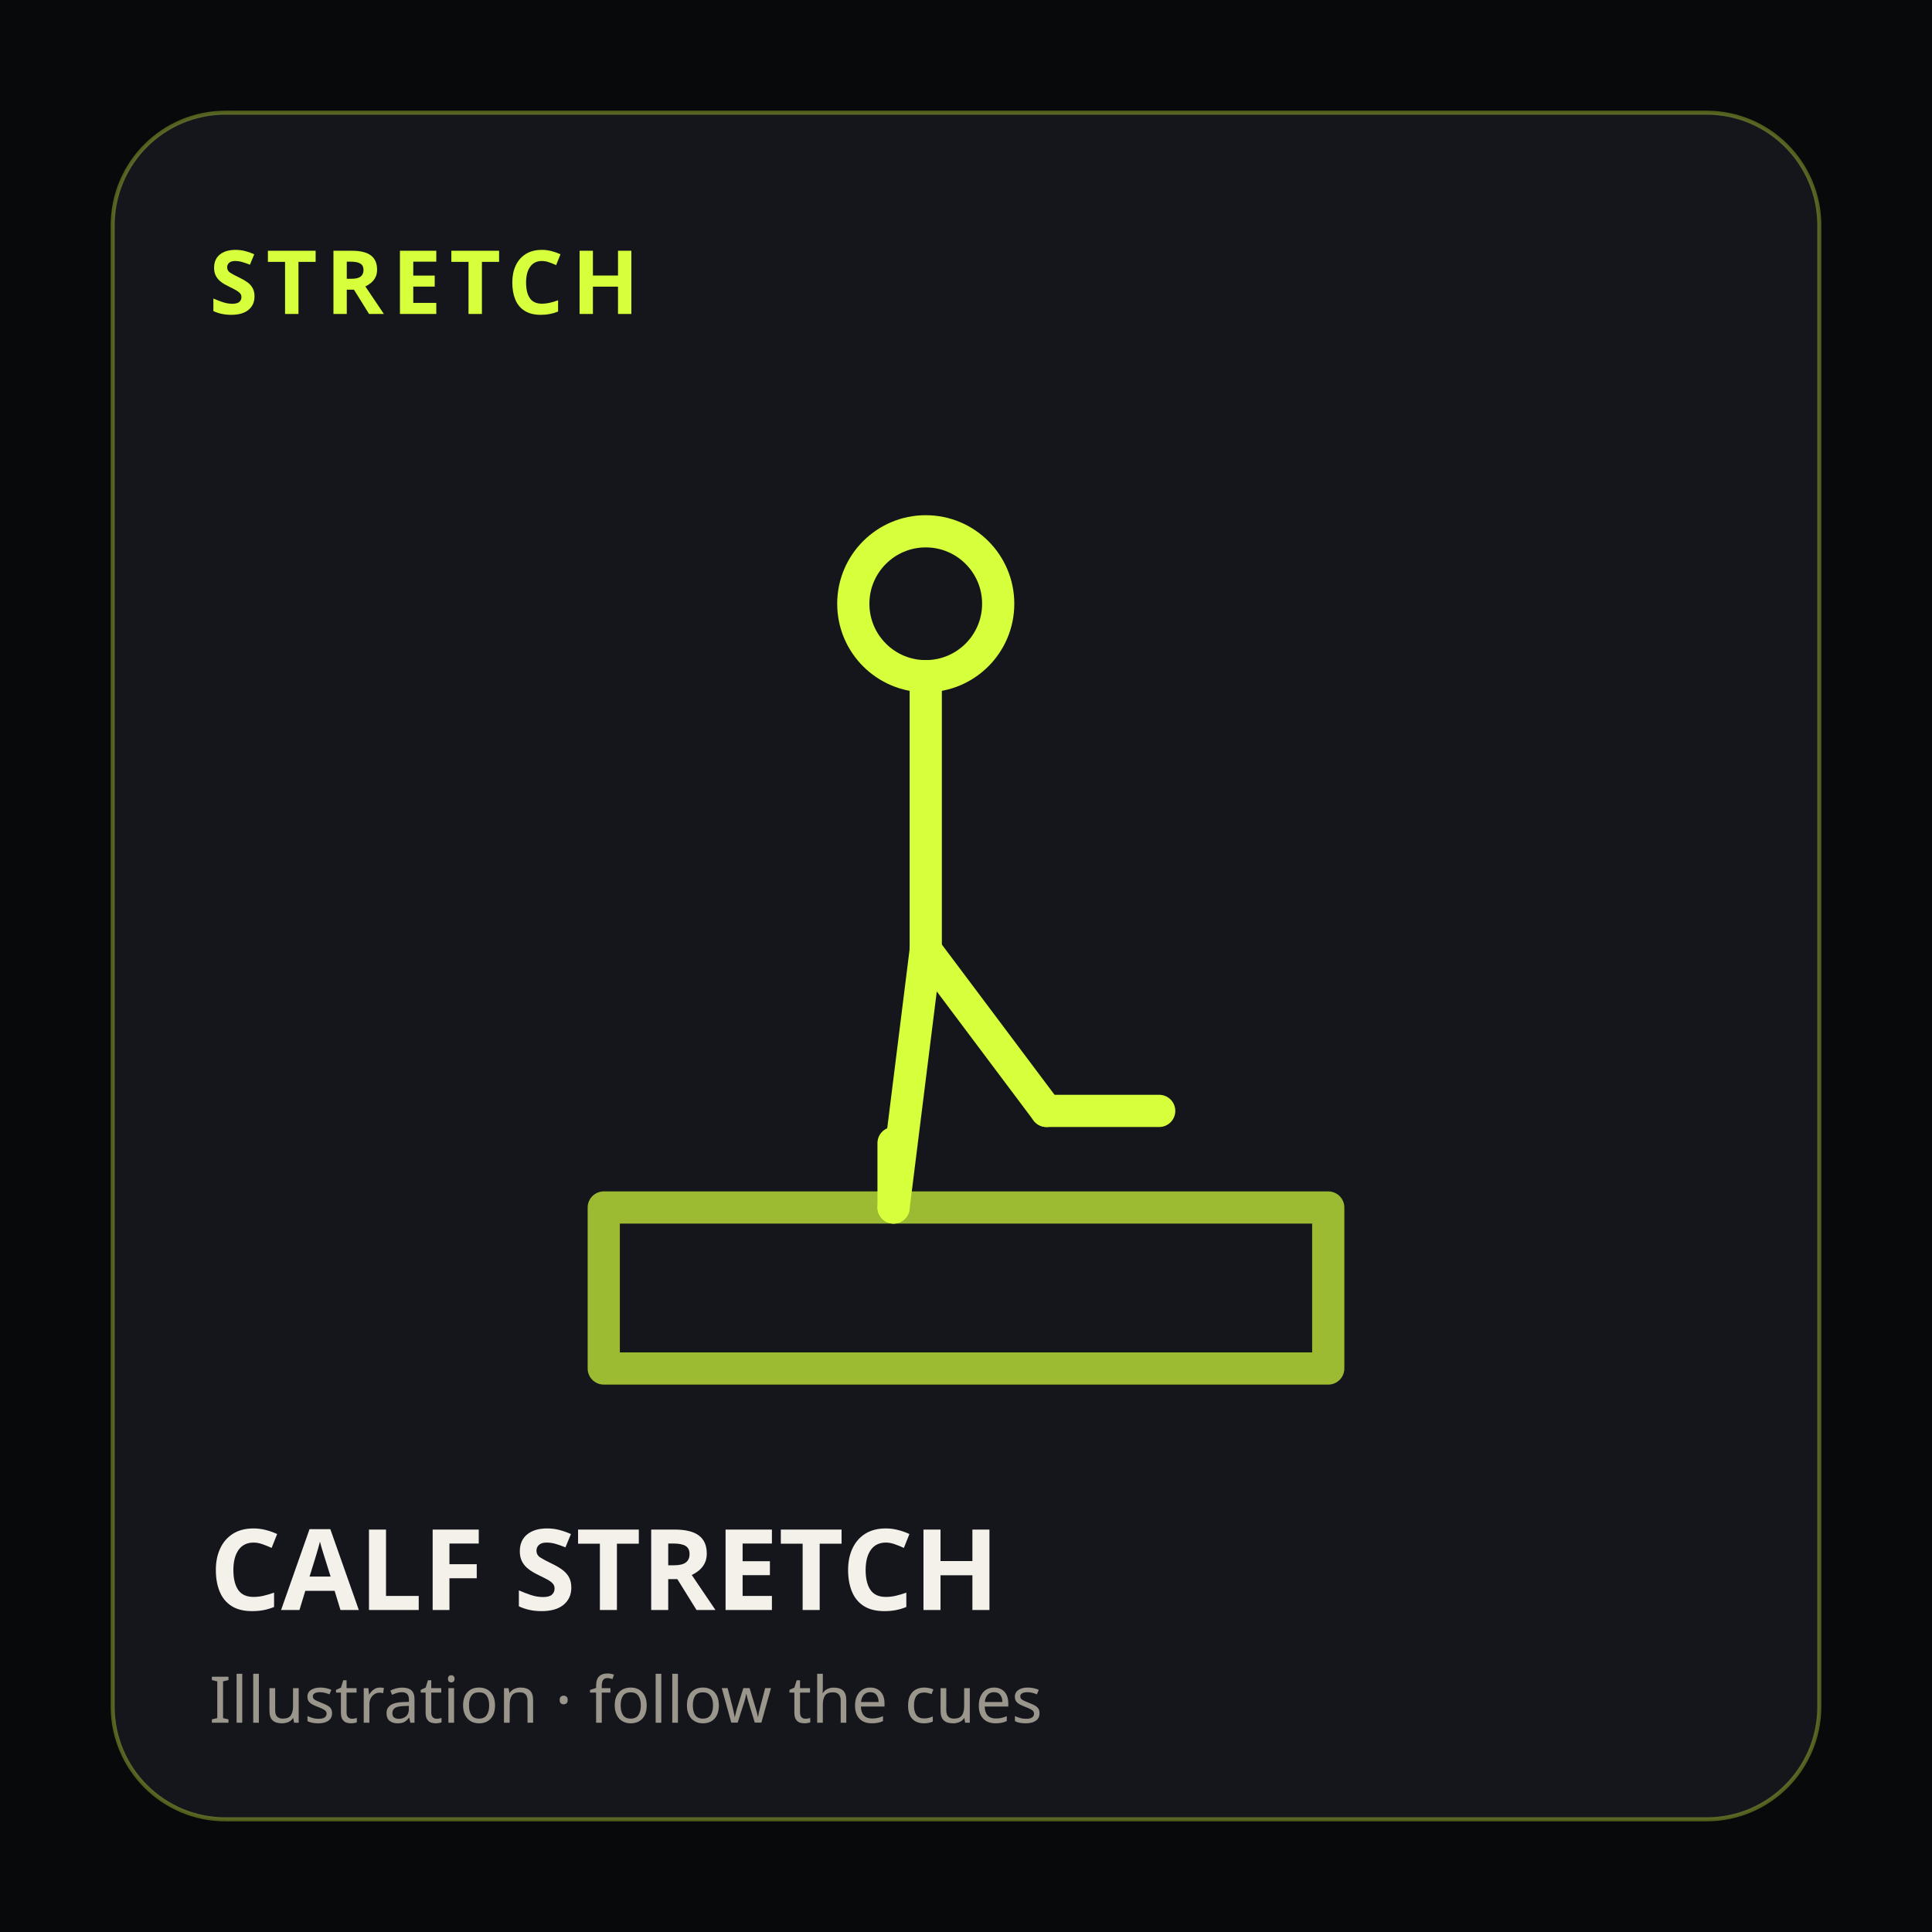
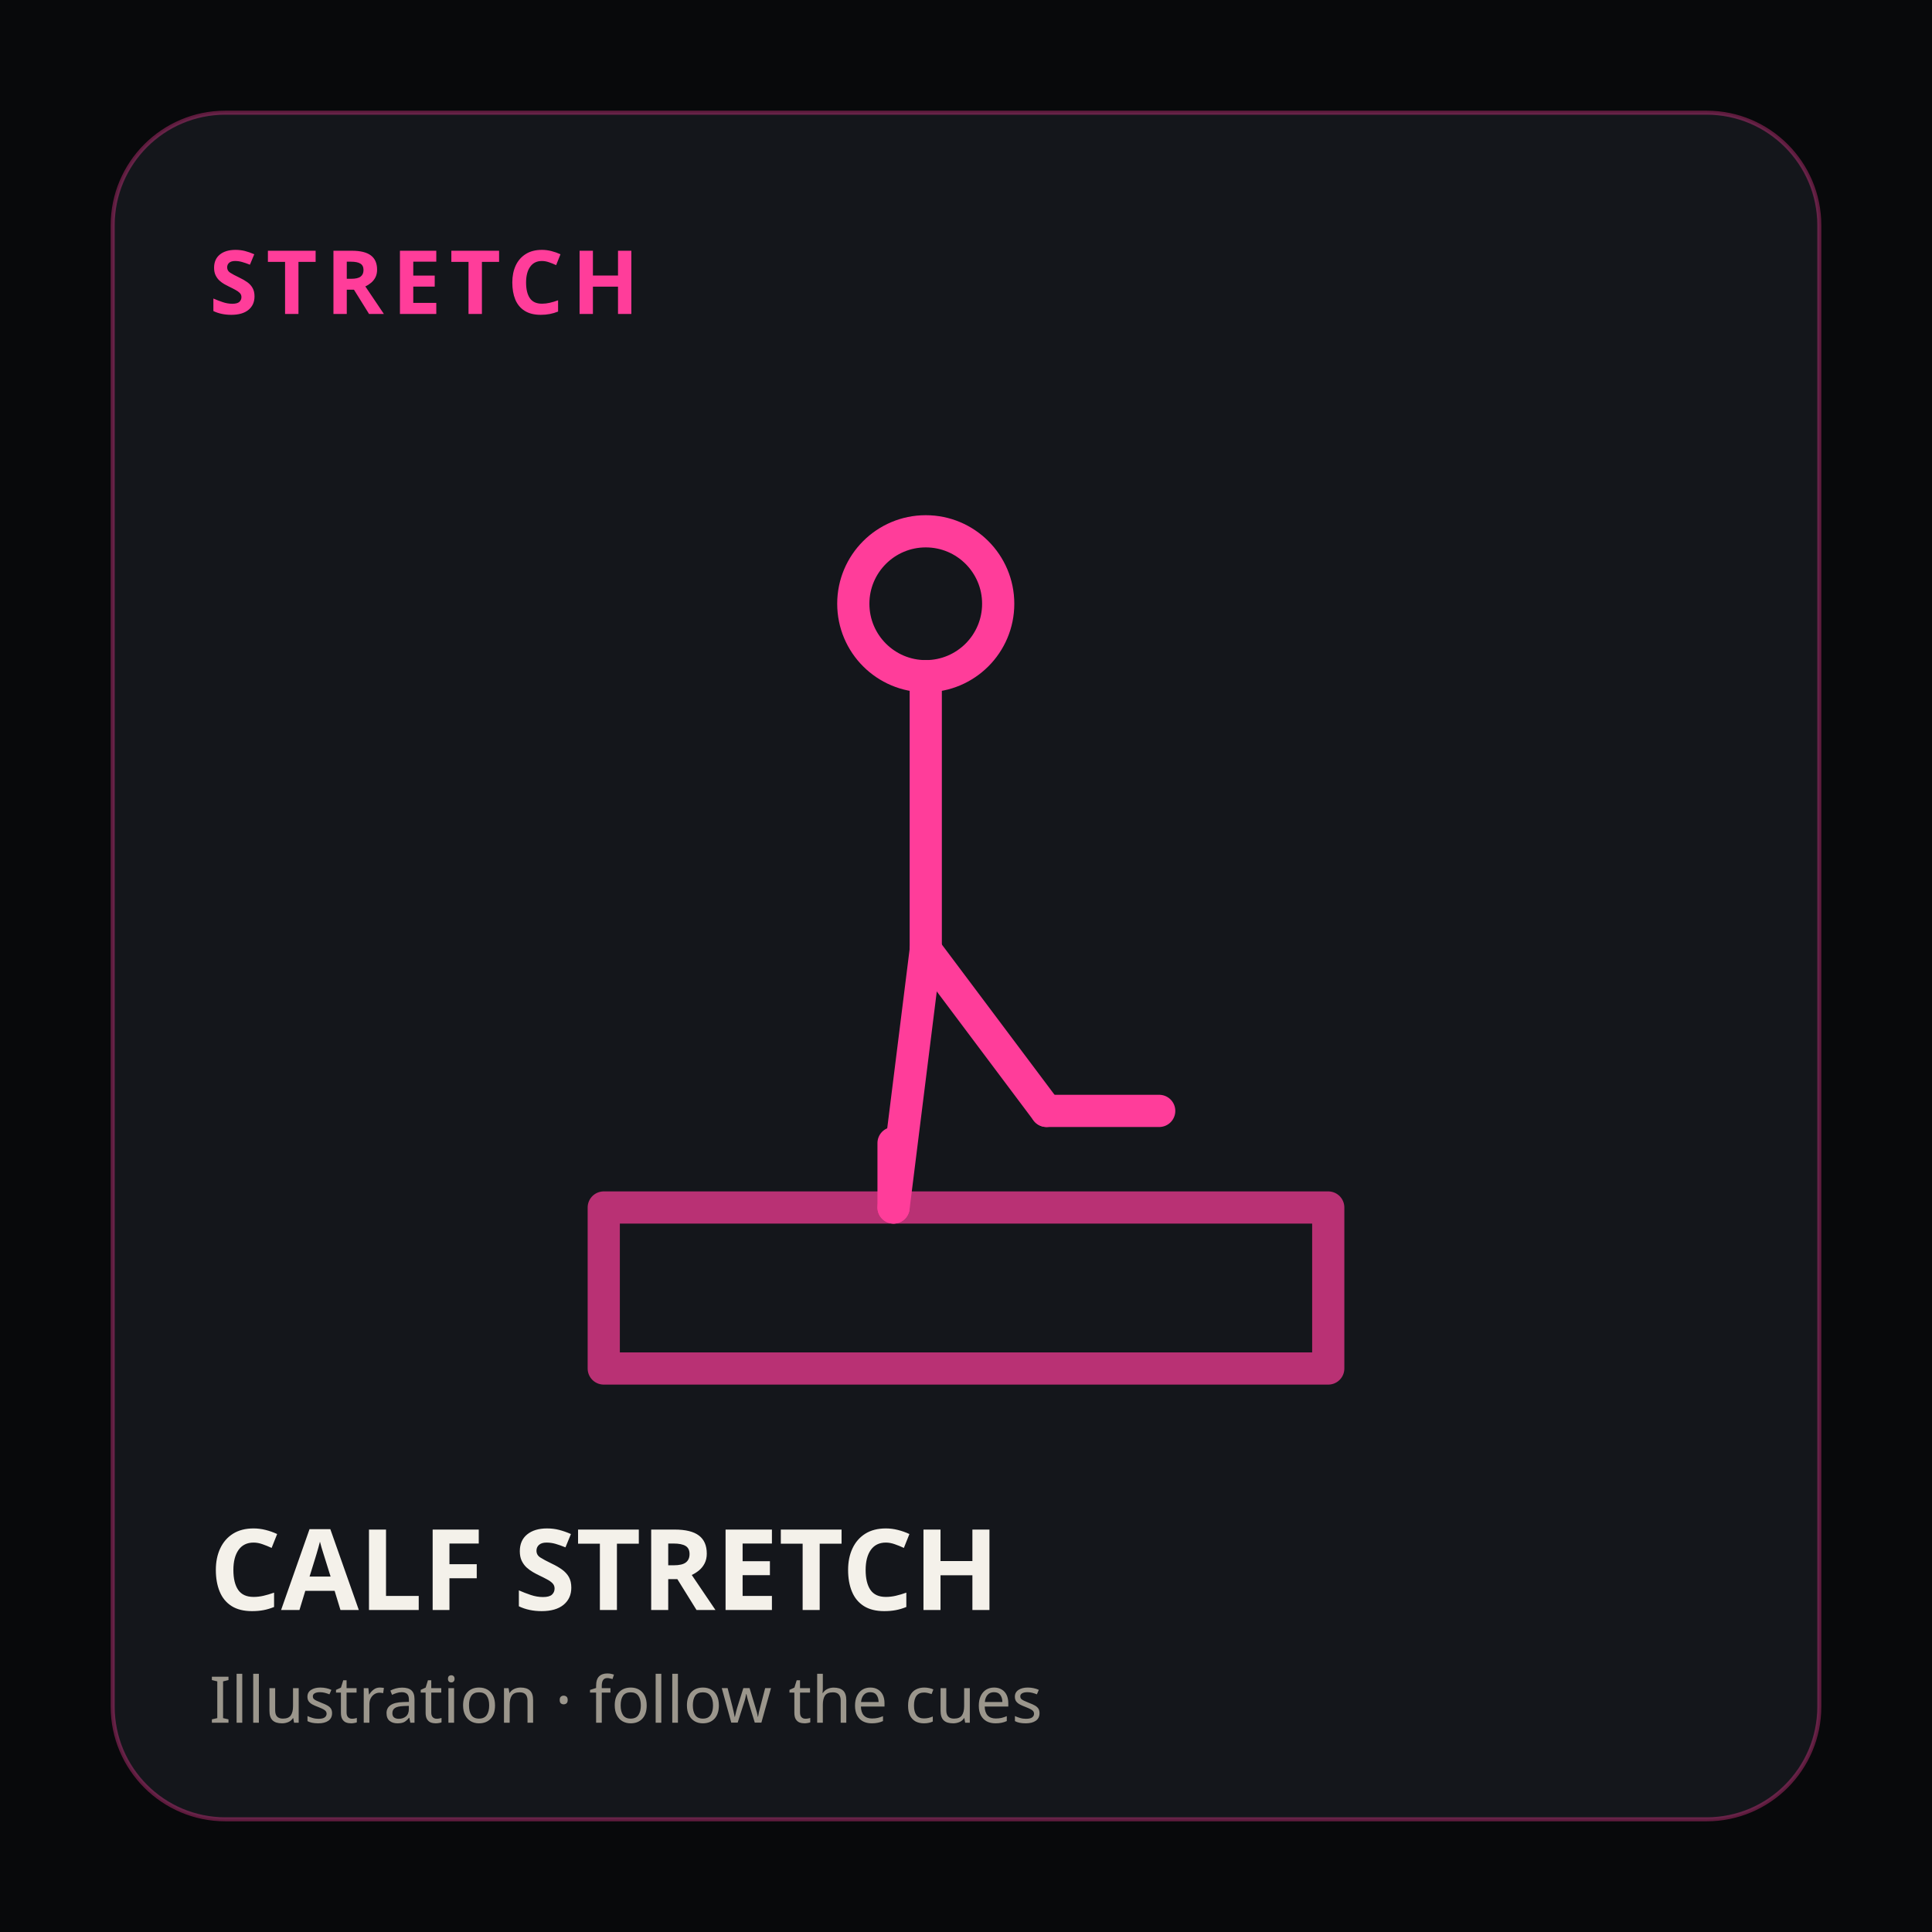
<svg xmlns="http://www.w3.org/2000/svg" width="480" height="480" viewBox="0 0 480 480" role="img">
  <rect width="480" height="480" fill="#08090b" />
-   <rect x="28" y="28" width="424" height="424" rx="28" fill="#14161b" stroke="#d6ff3c" stroke-opacity="0.35" />
-   <text x="52" y="78" fill="#d6ff3c" font-family="ui-sans-serif,system-ui,sans-serif" font-size="22" font-weight="700" letter-spacing="2">STRETCH</text>
-   <g fill="none" stroke="#d6ff3c" stroke-width="8" stroke-linecap="round" stroke-linejoin="round">
+   <rect x="28" y="28" width="424" height="424" rx="28" fill="#14161b" stroke="#ff3d9a" stroke-opacity="0.35" />
+   <text x="52" y="78" fill="#ff3d9a" font-family="ui-sans-serif,system-ui,sans-serif" font-size="22" font-weight="700" letter-spacing="2">STRETCH</text>
+   <g fill="none" stroke="#ff3d9a" stroke-width="8" stroke-linecap="round" stroke-linejoin="round">
    <path d="M150 300 h180 v40 H150z" stroke-opacity="0.7" />
    <circle cx="230" cy="150" r="18" fill="#14161b" />
    <path d="M230 168 v70" />
    <path d="M230 236 l30 40" />
    <path d="M260 276 h28" />
    <path d="M230 236 l-8 64" />
    <path d="M222 300 v-16" />
  </g>
  <text x="52" y="400" fill="#f4f1ea" font-family="ui-sans-serif,system-ui,sans-serif" font-size="28" font-weight="700">CALF STRETCH</text>
  <text x="52" y="428" fill="#9b968c" font-family="ui-sans-serif,system-ui,sans-serif" font-size="16">Illustration · follow the cues</text>
</svg>
